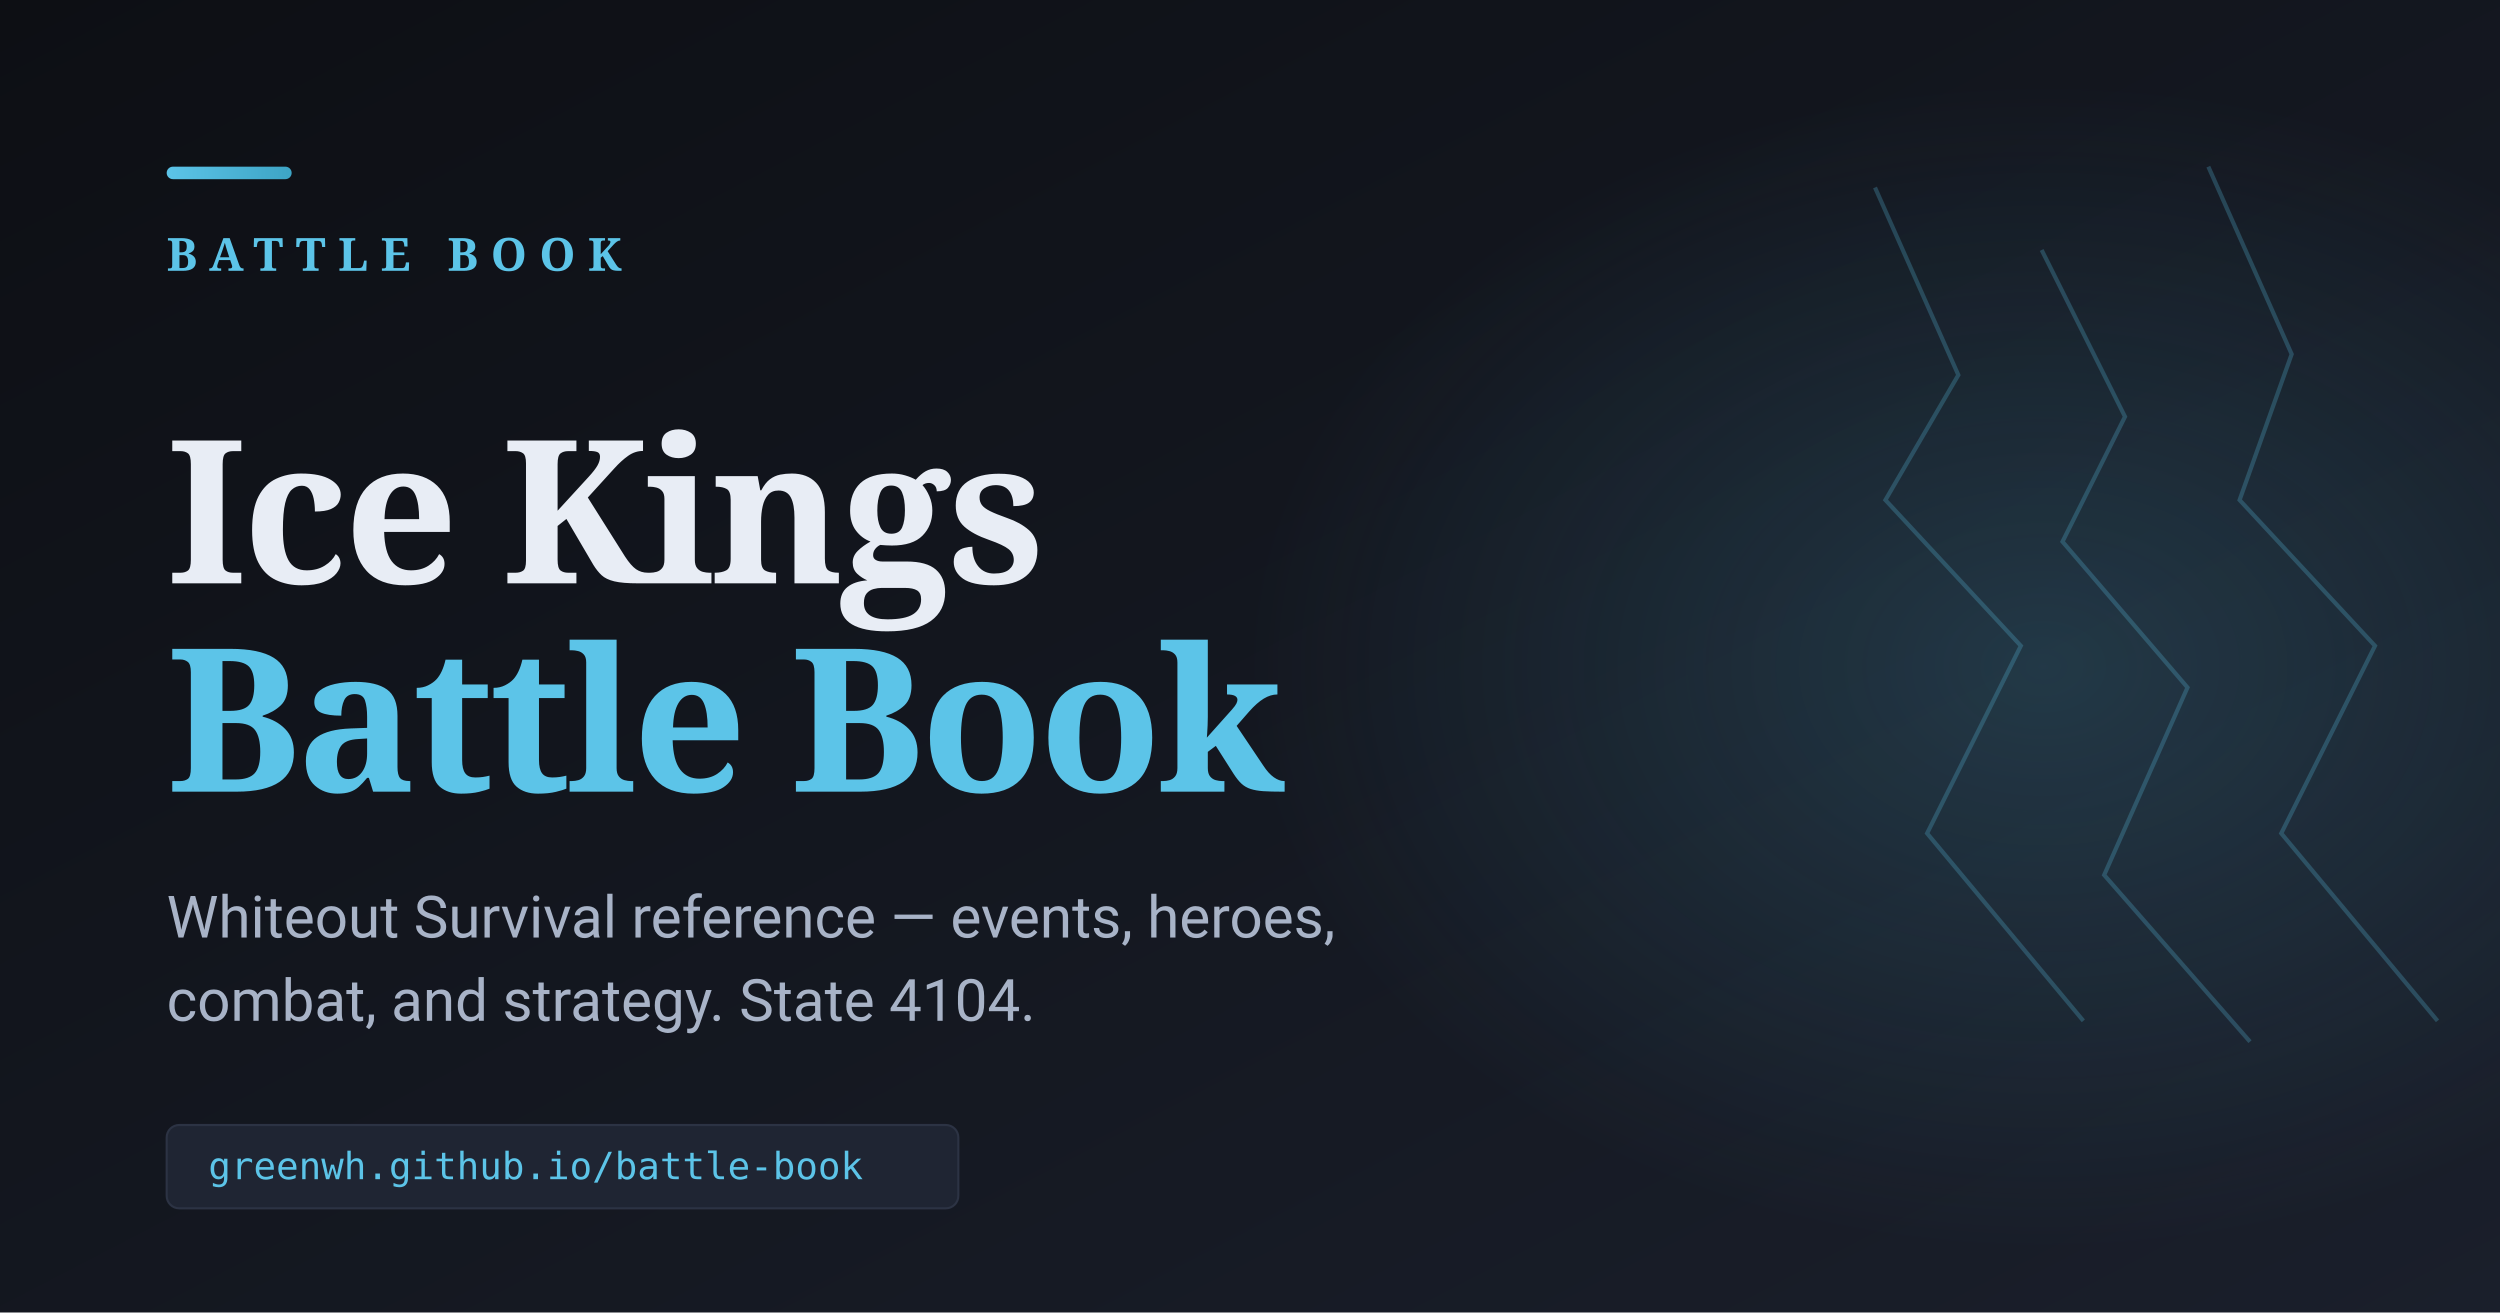
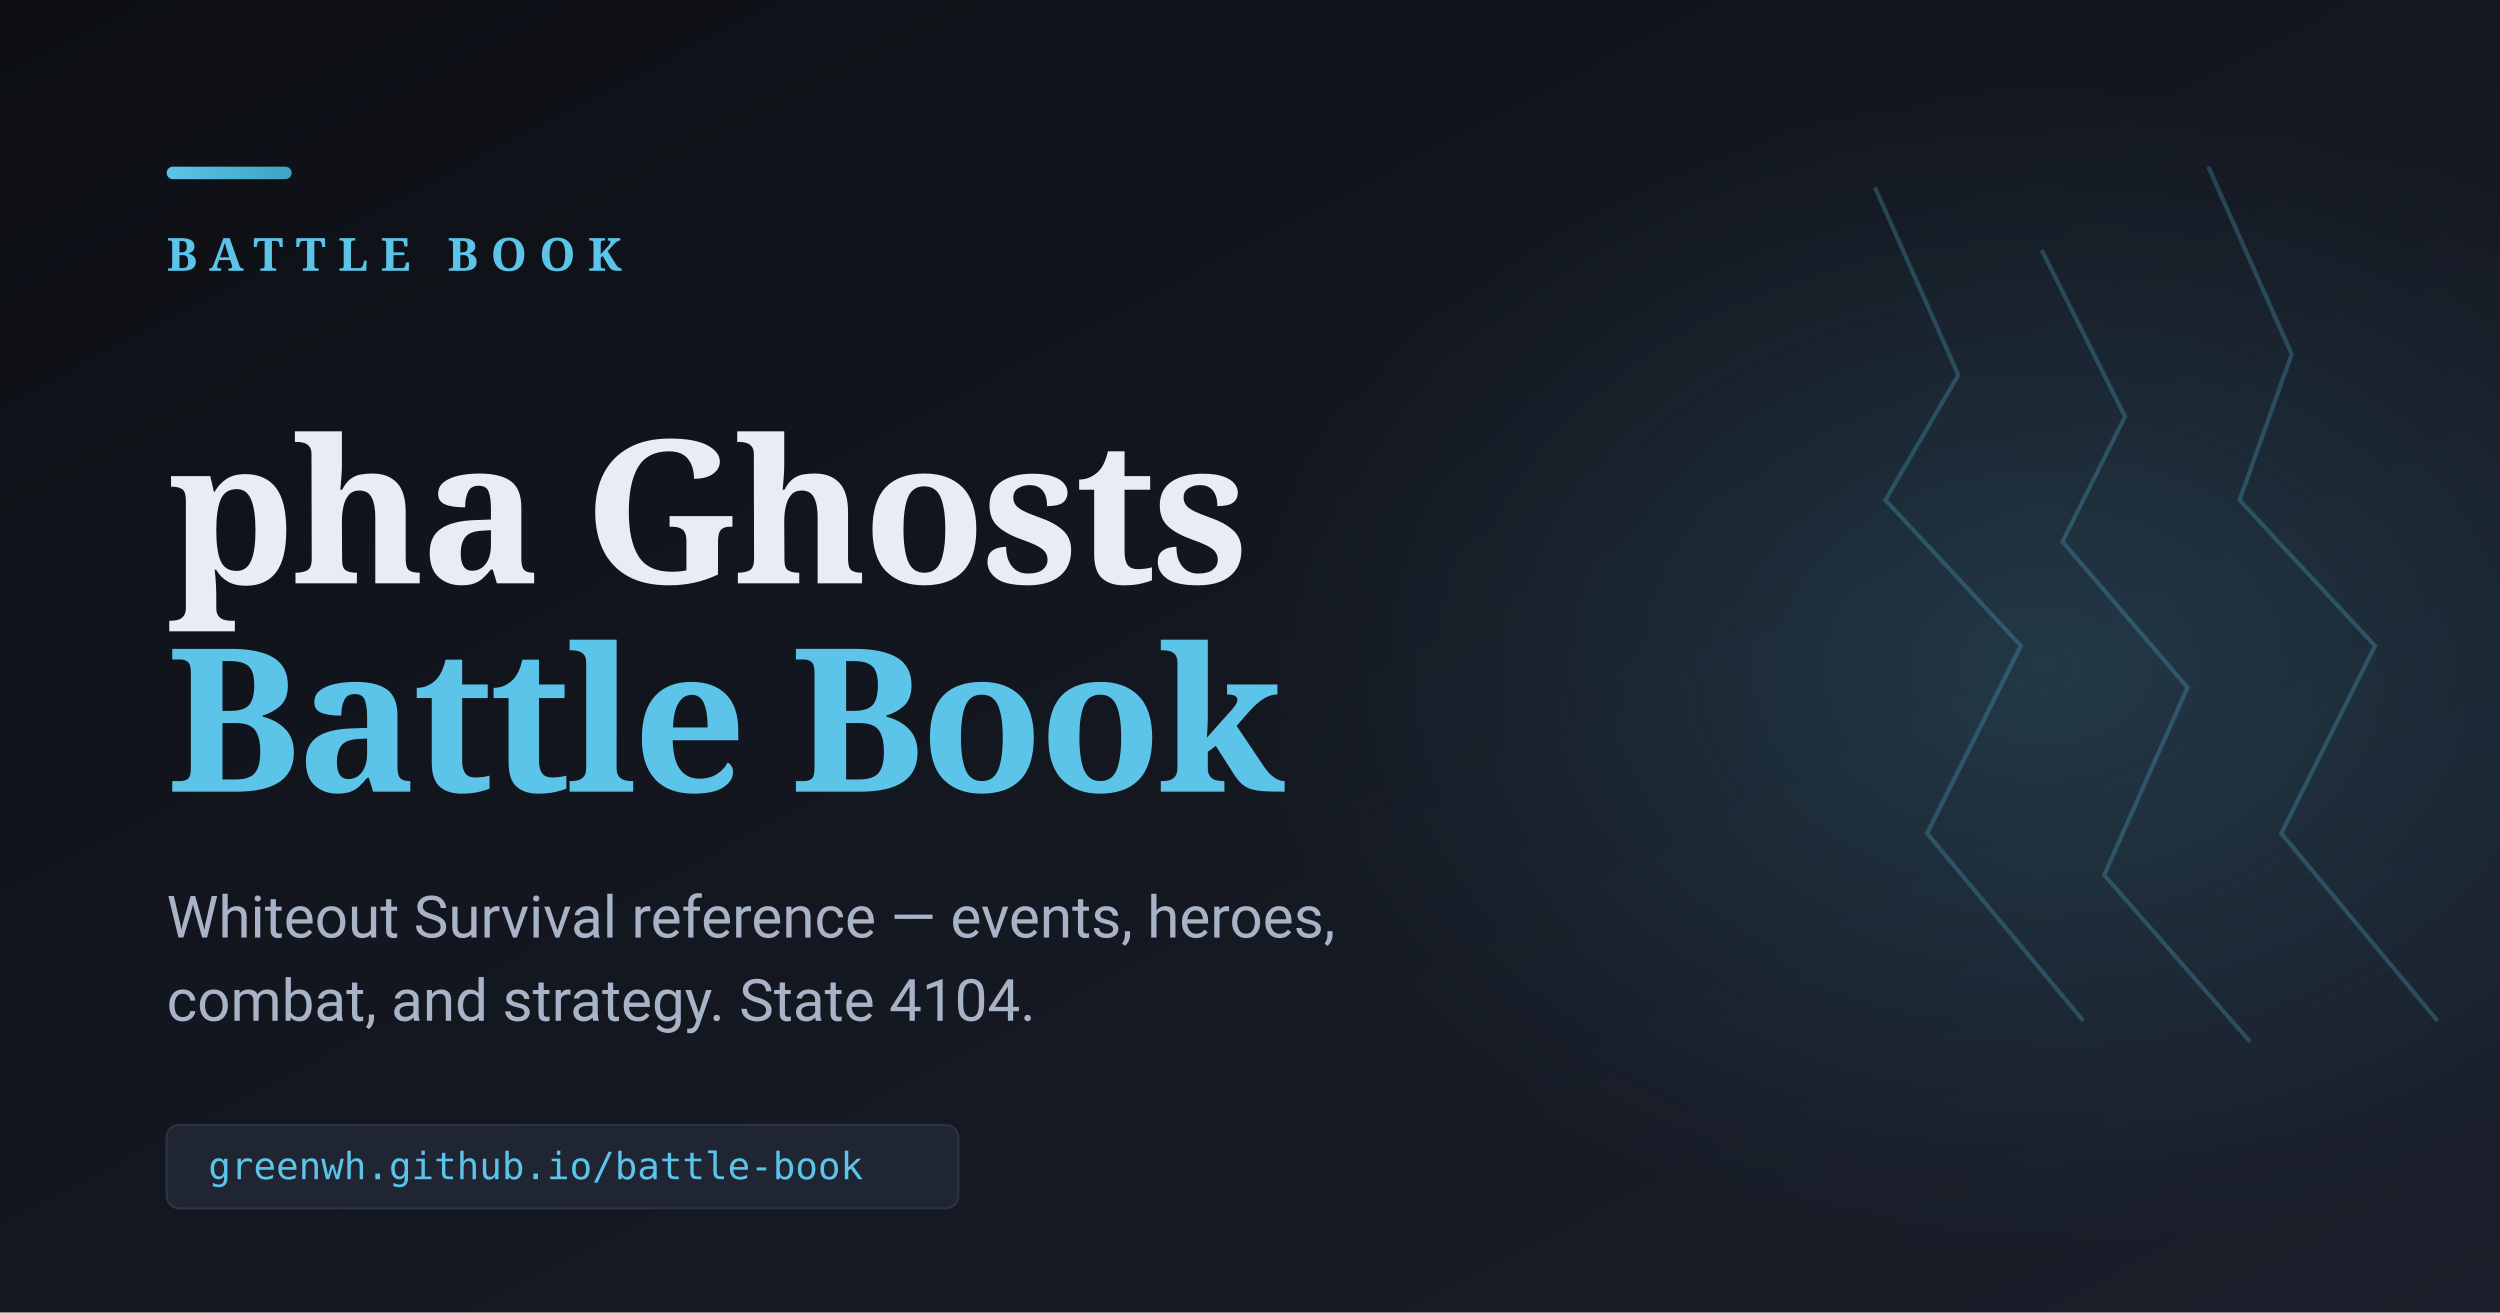
<svg xmlns="http://www.w3.org/2000/svg" viewBox="0 0 1200 630" width="1200" height="630" role="img" aria-labelledby="og-title">
  <defs>
    <linearGradient id="bg" x1="0" y1="0" x2="1" y2="1">
      <stop offset="0%" stop-color="#0d0f14" />
      <stop offset="100%" stop-color="#1a1f2b" />
    </linearGradient>
    <linearGradient id="accent" x1="0" y1="0" x2="1" y2="0">
      <stop offset="0%" stop-color="#5cc4e8" />
      <stop offset="100%" stop-color="#3da4c5" />
    </linearGradient>
    <radialGradient id="glow" cx="0.5" cy="0.5" r="0.5">
      <stop offset="0%" stop-color="#5cc4e8" stop-opacity="0.18" />
      <stop offset="100%" stop-color="#5cc4e8" stop-opacity="0" />
    </radialGradient>
  </defs>
  <rect width="1200" height="630" fill="url(#bg)" />
  <ellipse cx="980" cy="320" rx="380" ry="280" fill="url(#glow)" />
  <g opacity="0.25" stroke="#5cc4e8" stroke-width="2" fill="none">
    <polyline points="980,120 1020,200 990,260 1050,330 1010,420 1080,500" />
    <polyline points="900,90 940,180 905,240 970,310 925,400 1000,490" />
    <polyline points="1060,80 1100,170 1075,240 1140,310 1095,400 1170,490" />
  </g>
  <rect x="80" y="80" width="60" height="6" fill="url(#accent)" rx="3" />
  <text x="80" y="130" font-family="Georgia, serif" font-size="22" font-weight="700" fill="#5cc4e8" letter-spacing="6">
    BATTLE BOOK
  </text>
  <text x="80" y="280" font-family="Georgia, serif" font-size="96" font-weight="700" fill="#e8edf5" letter-spacing="-2">
-     Ice Kings
+     pha Ghosts
  </text>
  <text x="80" y="380" font-family="Georgia, serif" font-size="96" font-weight="700" fill="#5cc4e8" letter-spacing="-2">
    Battle Book
  </text>
  <text x="80" y="450" font-family="-apple-system, Segoe UI, Roboto, sans-serif" font-size="28" fill="#a8b3c7">
    Whiteout Survival reference — events, heroes,
  </text>
  <text x="80" y="490" font-family="-apple-system, Segoe UI, Roboto, sans-serif" font-size="28" fill="#a8b3c7">
    combat, and strategy. State 4104.
  </text>
  <rect x="80" y="540" width="380" height="40" fill="#1f2533" stroke="#2c3344" rx="6" />
  <text x="100" y="566" font-family="ui-monospace, Menlo, Consolas, monospace" font-size="18" fill="#5cc4e8">
    greenwh.github.io/battle-book
  </text>
</svg>
